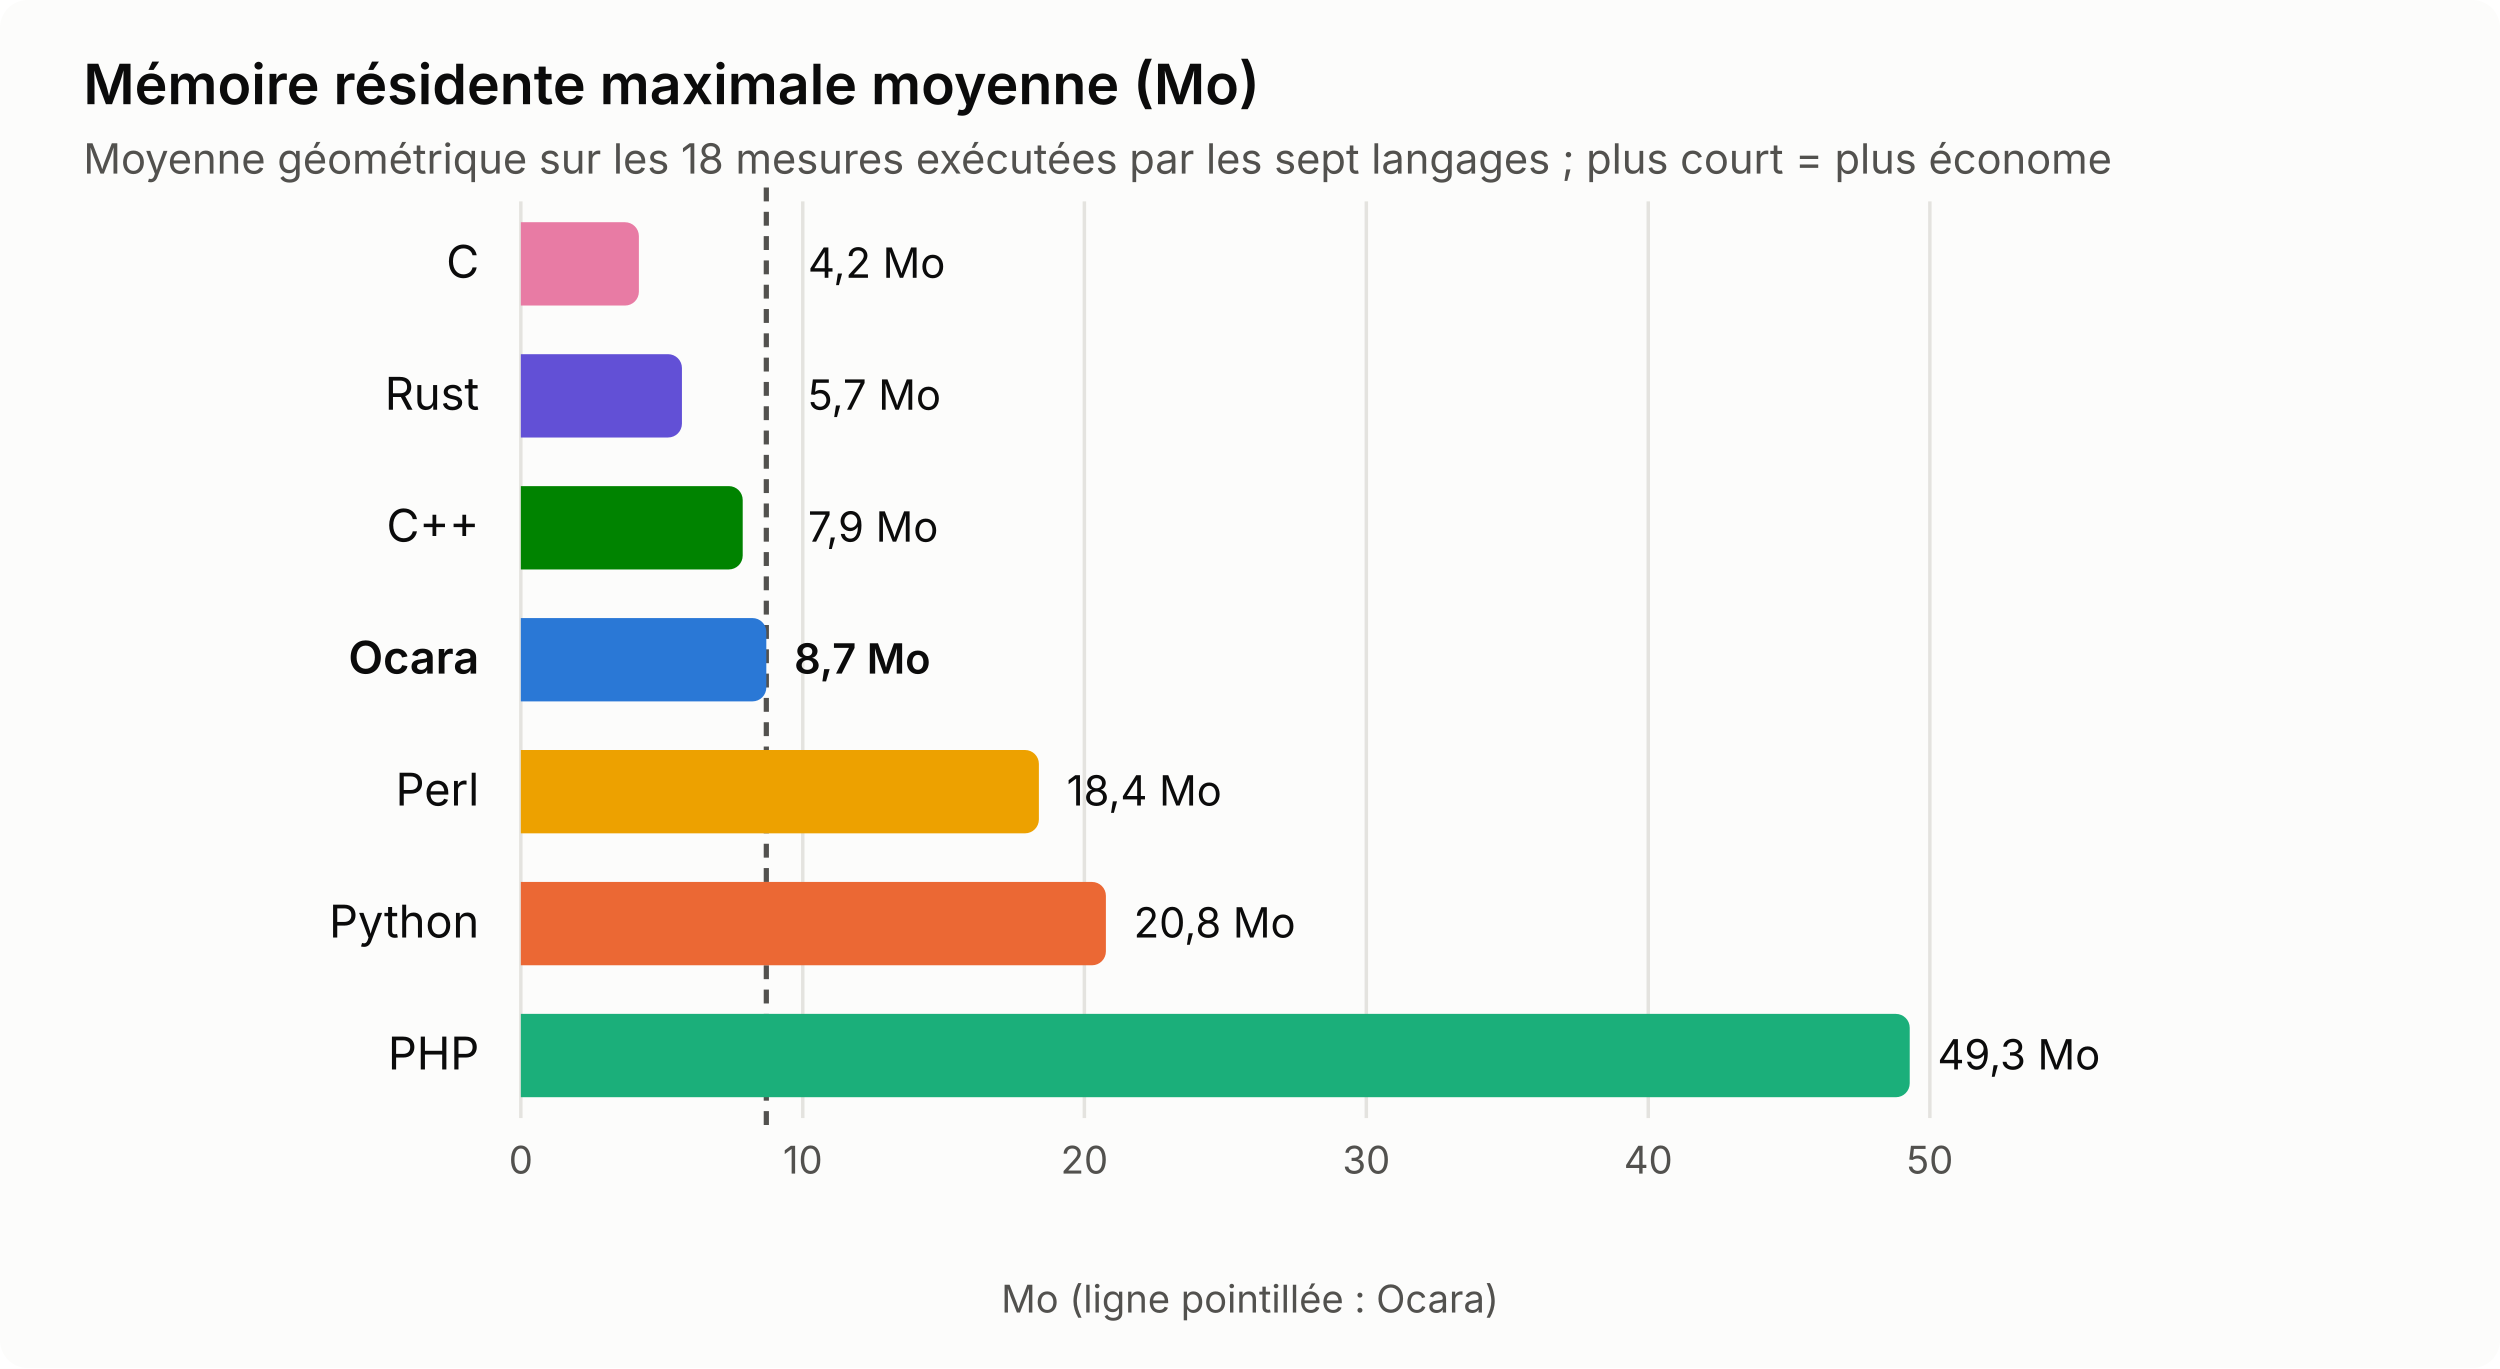
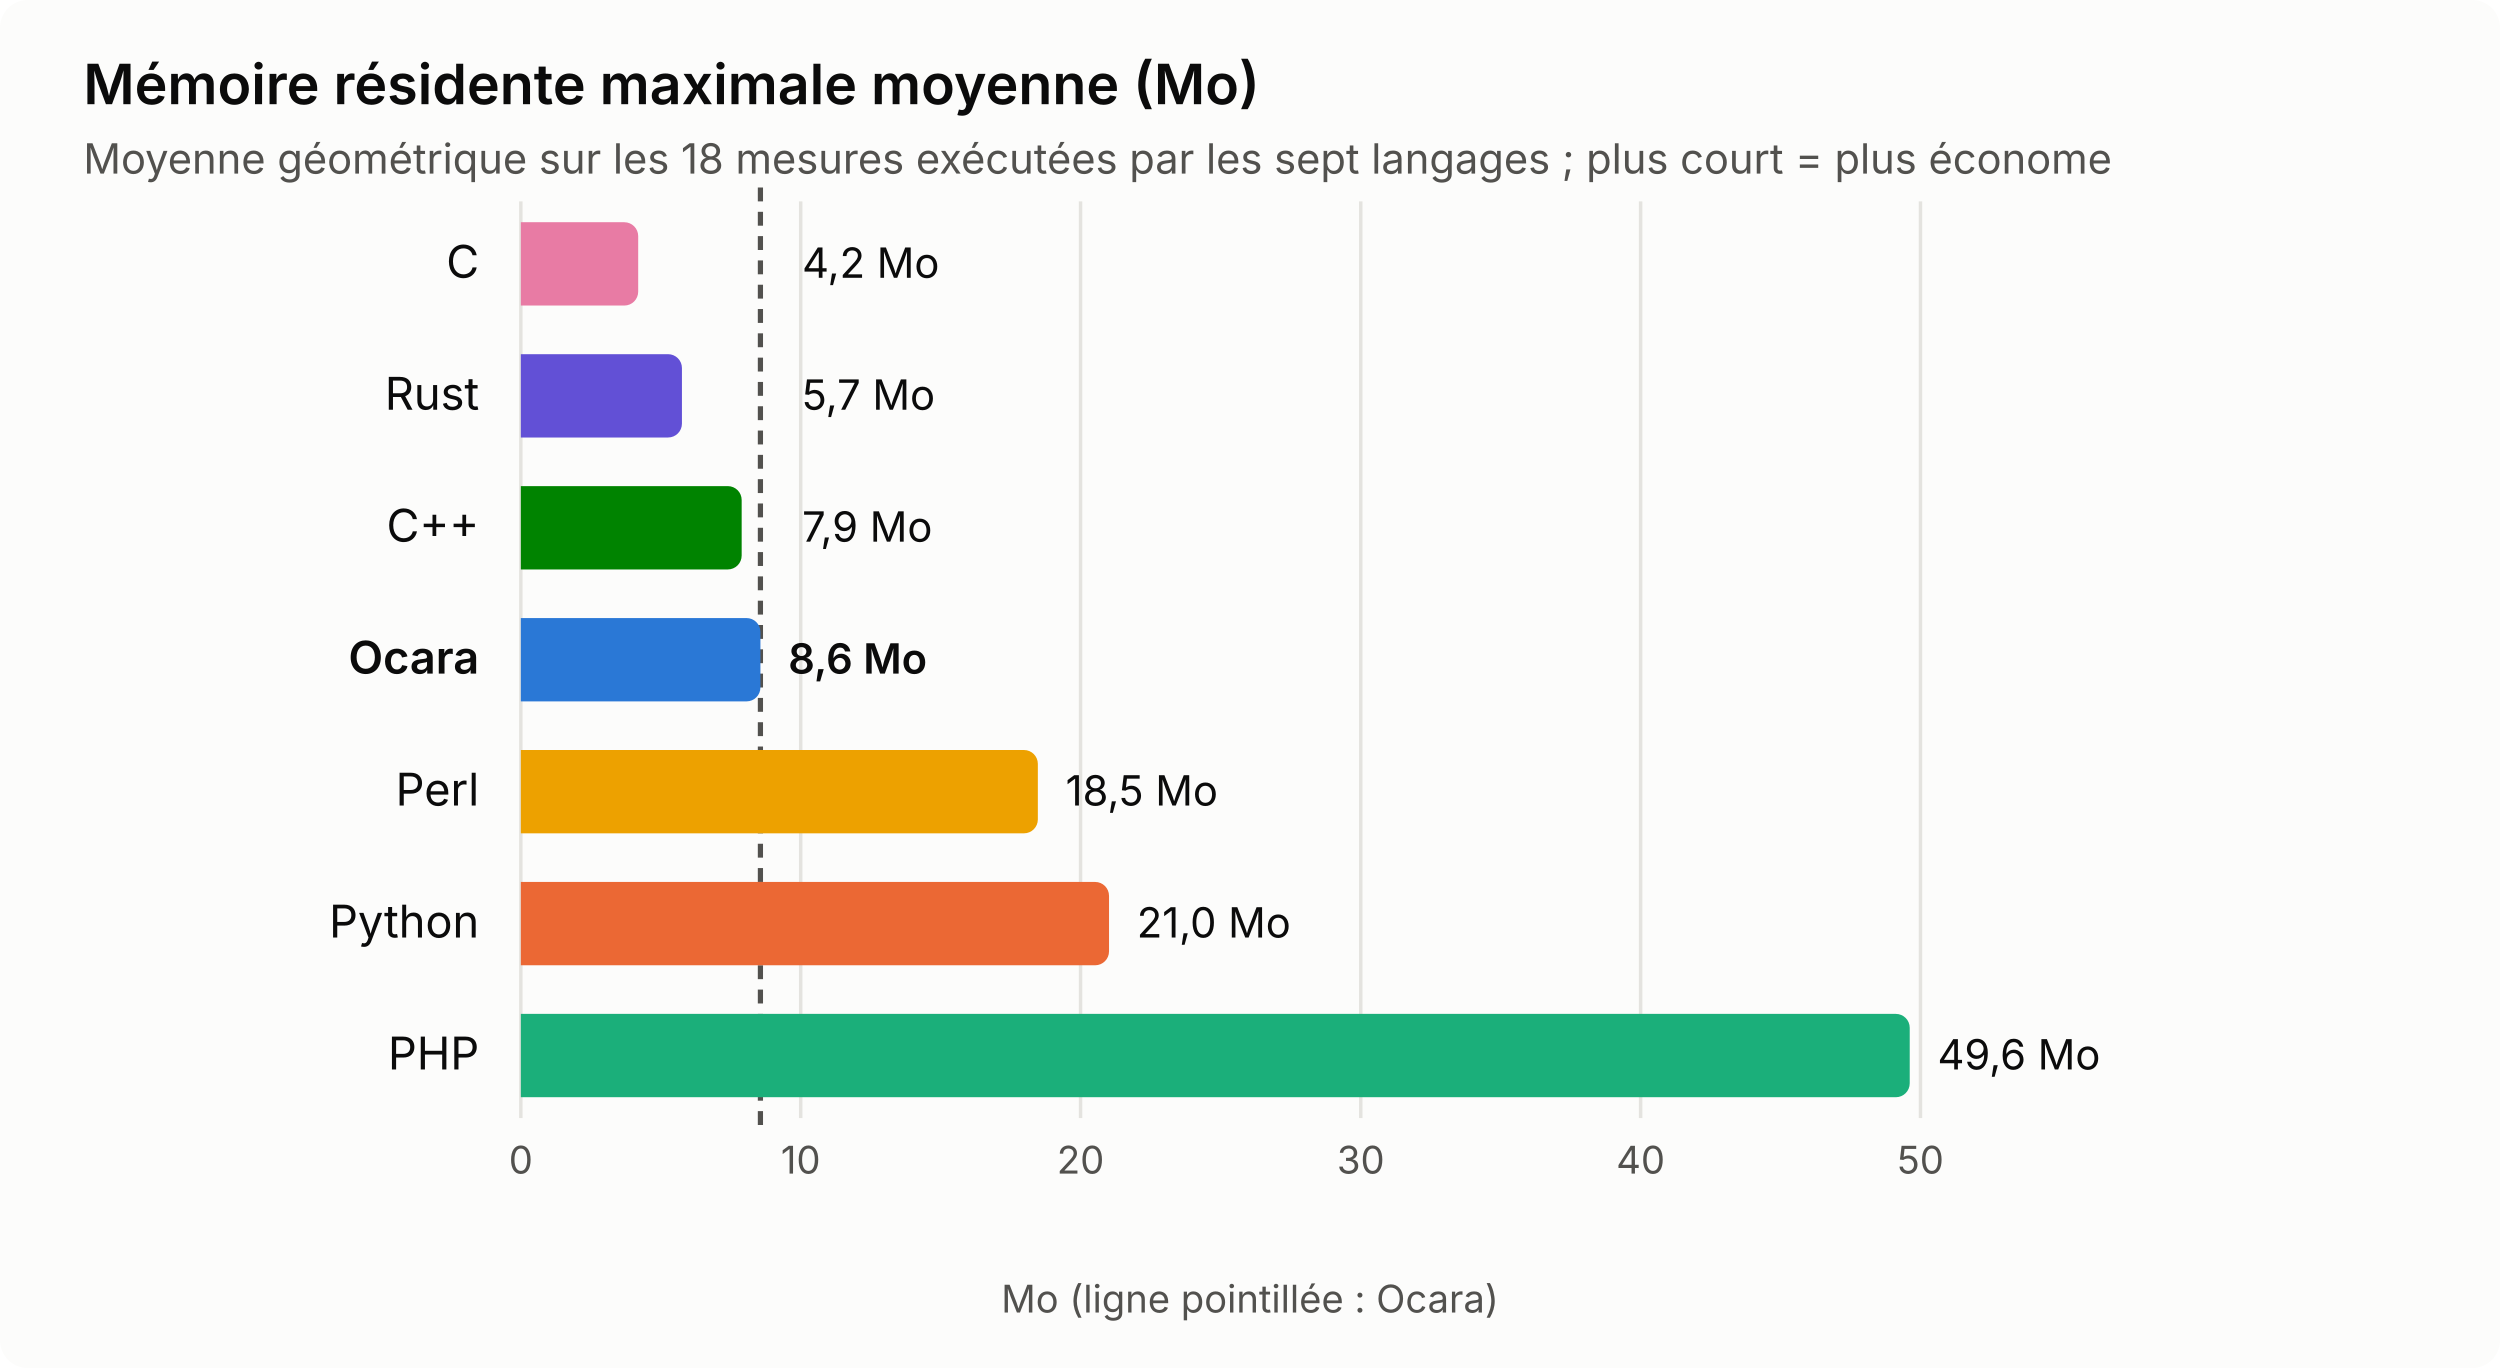
<svg xmlns="http://www.w3.org/2000/svg" viewBox="0 0 720 394" width="720" height="394" role="img" aria-labelledby="t d">
  <style>svg { font-family: system-ui, -apple-system, 'Segoe UI', sans-serif; } .surface { fill: #fcfcfb; } .ink { fill: #0b0b0b; } .ink2 { fill: #52514e; } .grid { stroke: #e4e3df; } .ref { stroke: #52514e; } .s0 { fill: #2a78d6; } .s1 { fill: #eb6834; } .s2 { fill: #1baf7a; } .s3 { fill: #eda100; } .s4 { fill: #e87ba4; } .s5 { fill: #008300; } .s6 { fill: #6250d6; } @media (prefers-color-scheme: dark) { .surface { fill: #1a1a19; } .ink { fill: #f0efec; } .ink2 { fill: #c3c2b7; } .grid { stroke: #3a3936; } .ref { stroke: #c3c2b7; } .s0 { fill: #3987e5; } .s1 { fill: #d95926; } .s2 { fill: #199e70; } .s3 { fill: #c98500; } .s4 { fill: #d55181; } .s5 { fill: #008300; } .s6 { fill: #9085e9; } }</style>
  <rect class="surface" width="720" height="394" rx="8" />
  <text class="ink" x="24" y="30" font-size="16" font-weight="600">Mémoire résidente maximale moyenne (Mo)</text>
  <text class="ink2" x="24" y="50" font-size="12">Moyenne géométrique sur les 18 mesures exécutées par les sept langages ; plus court = plus économe</text>
  <line class="grid" x1="150.0" y1="58" x2="150.0" y2="322" stroke-width="1" />
  <text class="ink2" x="150.0" y="338" font-size="11" text-anchor="middle">0</text>
-   <line class="grid" x1="231.2" y1="58" x2="231.2" y2="322" stroke-width="1" />
-   <text class="ink2" x="231.2" y="338" font-size="11" text-anchor="middle">10</text>
-   <line class="grid" x1="312.3" y1="58" x2="312.3" y2="322" stroke-width="1" />
-   <text class="ink2" x="312.3" y="338" font-size="11" text-anchor="middle">20</text>
-   <line class="grid" x1="393.5" y1="58" x2="393.5" y2="322" stroke-width="1" />
-   <text class="ink2" x="393.5" y="338" font-size="11" text-anchor="middle">30</text>
-   <line class="grid" x1="474.7" y1="58" x2="474.7" y2="322" stroke-width="1" />
-   <text class="ink2" x="474.7" y="338" font-size="11" text-anchor="middle">40</text>
-   <line class="grid" x1="555.8" y1="58" x2="555.8" y2="322" stroke-width="1" />
-   <text class="ink2" x="555.8" y="338" font-size="11" text-anchor="middle">50</text>
-   <line class="ref" x1="220.7" y1="54" x2="220.7" y2="326" stroke-width="1.5" stroke-dasharray="4 3" />
+   <line class="grid" x1="230.6" y1="58" x2="230.6" y2="322" stroke-width="1" />
+   <text class="ink2" x="230.6" y="338" font-size="11" text-anchor="middle">10</text>
+   <line class="grid" x1="311.2" y1="58" x2="311.2" y2="322" stroke-width="1" />
+   <text class="ink2" x="311.2" y="338" font-size="11" text-anchor="middle">20</text>
+   <line class="grid" x1="391.9" y1="58" x2="391.9" y2="322" stroke-width="1" />
+   <text class="ink2" x="391.9" y="338" font-size="11" text-anchor="middle">30</text>
+   <line class="grid" x1="472.5" y1="58" x2="472.5" y2="322" stroke-width="1" />
+   <text class="ink2" x="472.5" y="338" font-size="11" text-anchor="middle">40</text>
+   <line class="grid" x1="553.1" y1="58" x2="553.1" y2="322" stroke-width="1" />
+   <text class="ink2" x="553.1" y="338" font-size="11" text-anchor="middle">50</text>
+   <line class="ref" x1="219.0" y1="54" x2="219.0" y2="326" stroke-width="1.5" stroke-dasharray="4 3" />
  <text class="ink" x="138" y="80.0" font-size="13" text-anchor="end">C</text>
-   <path class="s4" d="M150,64 h30.0 a4,4 0 0 1 4,4 v16 a4,4 0 0 1 -4,4 h-30.0 z" />
-   <text class="ink" x="232.7" y="80.0" font-size="12">4,2 Mo</text>
+   <path class="s4" d="M150,64 h29.8 a4,4 0 0 1 4,4 v16 a4,4 0 0 1 -4,4 h-29.8 z" />
+   <text class="ink" x="231.0" y="80.0" font-size="12">4,2 Mo</text>
  <text class="ink" x="138" y="118.0" font-size="13" text-anchor="end">Rust</text>
  <path class="s6" d="M150,102 h42.4 a4,4 0 0 1 4,4 v16 a4,4 0 0 1 -4,4 h-42.4 z" />
-   <text class="ink" x="232.7" y="118.0" font-size="12">5,7 Mo</text>
+   <text class="ink" x="231.0" y="118.0" font-size="12">5,7 Mo</text>
  <text class="ink" x="138" y="156.0" font-size="13" text-anchor="end">C++</text>
-   <path class="s5" d="M150,140 h59.9 a4,4 0 0 1 4,4 v16 a4,4 0 0 1 -4,4 h-59.9 z" />
-   <text class="ink" x="232.7" y="156.0" font-size="12">7,9 Mo</text>
+   <path class="s5" d="M150,140 h59.6 a4,4 0 0 1 4,4 v16 a4,4 0 0 1 -4,4 h-59.6 z" />
+   <text class="ink" x="231.0" y="156.0" font-size="12">7,9 Mo</text>
  <text class="ink" x="138" y="194.0" font-size="13" text-anchor="end" font-weight="600">Ocara</text>
-   <path class="s0" d="M150,178 h66.7 a4,4 0 0 1 4,4 v16 a4,4 0 0 1 -4,4 h-66.7 z" />
-   <text class="ink" x="228.7" y="194.0" font-size="12" font-weight="600">8,7 Mo</text>
+   <path class="s0" d="M150,178 h65.0 a4,4 0 0 1 4,4 v16 a4,4 0 0 1 -4,4 h-65.0 z" />
+   <text class="ink" x="227.0" y="194.0" font-size="12" font-weight="600">8,6 Mo</text>
  <text class="ink" x="138" y="232.0" font-size="13" text-anchor="end">Perl</text>
-   <path class="s3" d="M150,216 h145.2 a4,4 0 0 1 4,4 v16 a4,4 0 0 1 -4,4 h-145.2 z" />
-   <text class="ink" x="307.2" y="232.0" font-size="12">18,4 Mo</text>
+   <path class="s3" d="M150,216 h144.9 a4,4 0 0 1 4,4 v16 a4,4 0 0 1 -4,4 h-144.9 z" />
+   <text class="ink" x="306.9" y="232.0" font-size="12">18,5 Mo</text>
  <text class="ink" x="138" y="270.0" font-size="13" text-anchor="end">Python</text>
-   <path class="s1" d="M150,254 h164.5 a4,4 0 0 1 4,4 v16 a4,4 0 0 1 -4,4 h-164.5 z" />
-   <text class="ink" x="326.5" y="270.0" font-size="12">20,8 Mo</text>
+   <path class="s1" d="M150,254 h165.4 a4,4 0 0 1 4,4 v16 a4,4 0 0 1 -4,4 h-165.4 z" />
+   <text class="ink" x="327.4" y="270.0" font-size="12">21,0 Mo</text>
  <text class="ink" x="138" y="308.0" font-size="13" text-anchor="end">PHP</text>
  <path class="s2" d="M150,292 h396.0 a4,4 0 0 1 4,4 v16 a4,4 0 0 1 -4,4 h-396.0 z" />
-   <text class="ink" x="558.0" y="308.0" font-size="12">49,3 Mo</text>
+   <text class="ink" x="558.0" y="308.0" font-size="12">49,6 Mo</text>
  <text class="ink2" x="360.0" y="378" font-size="11" text-anchor="middle">Mo (ligne pointillée : Ocara)</text>
</svg>
